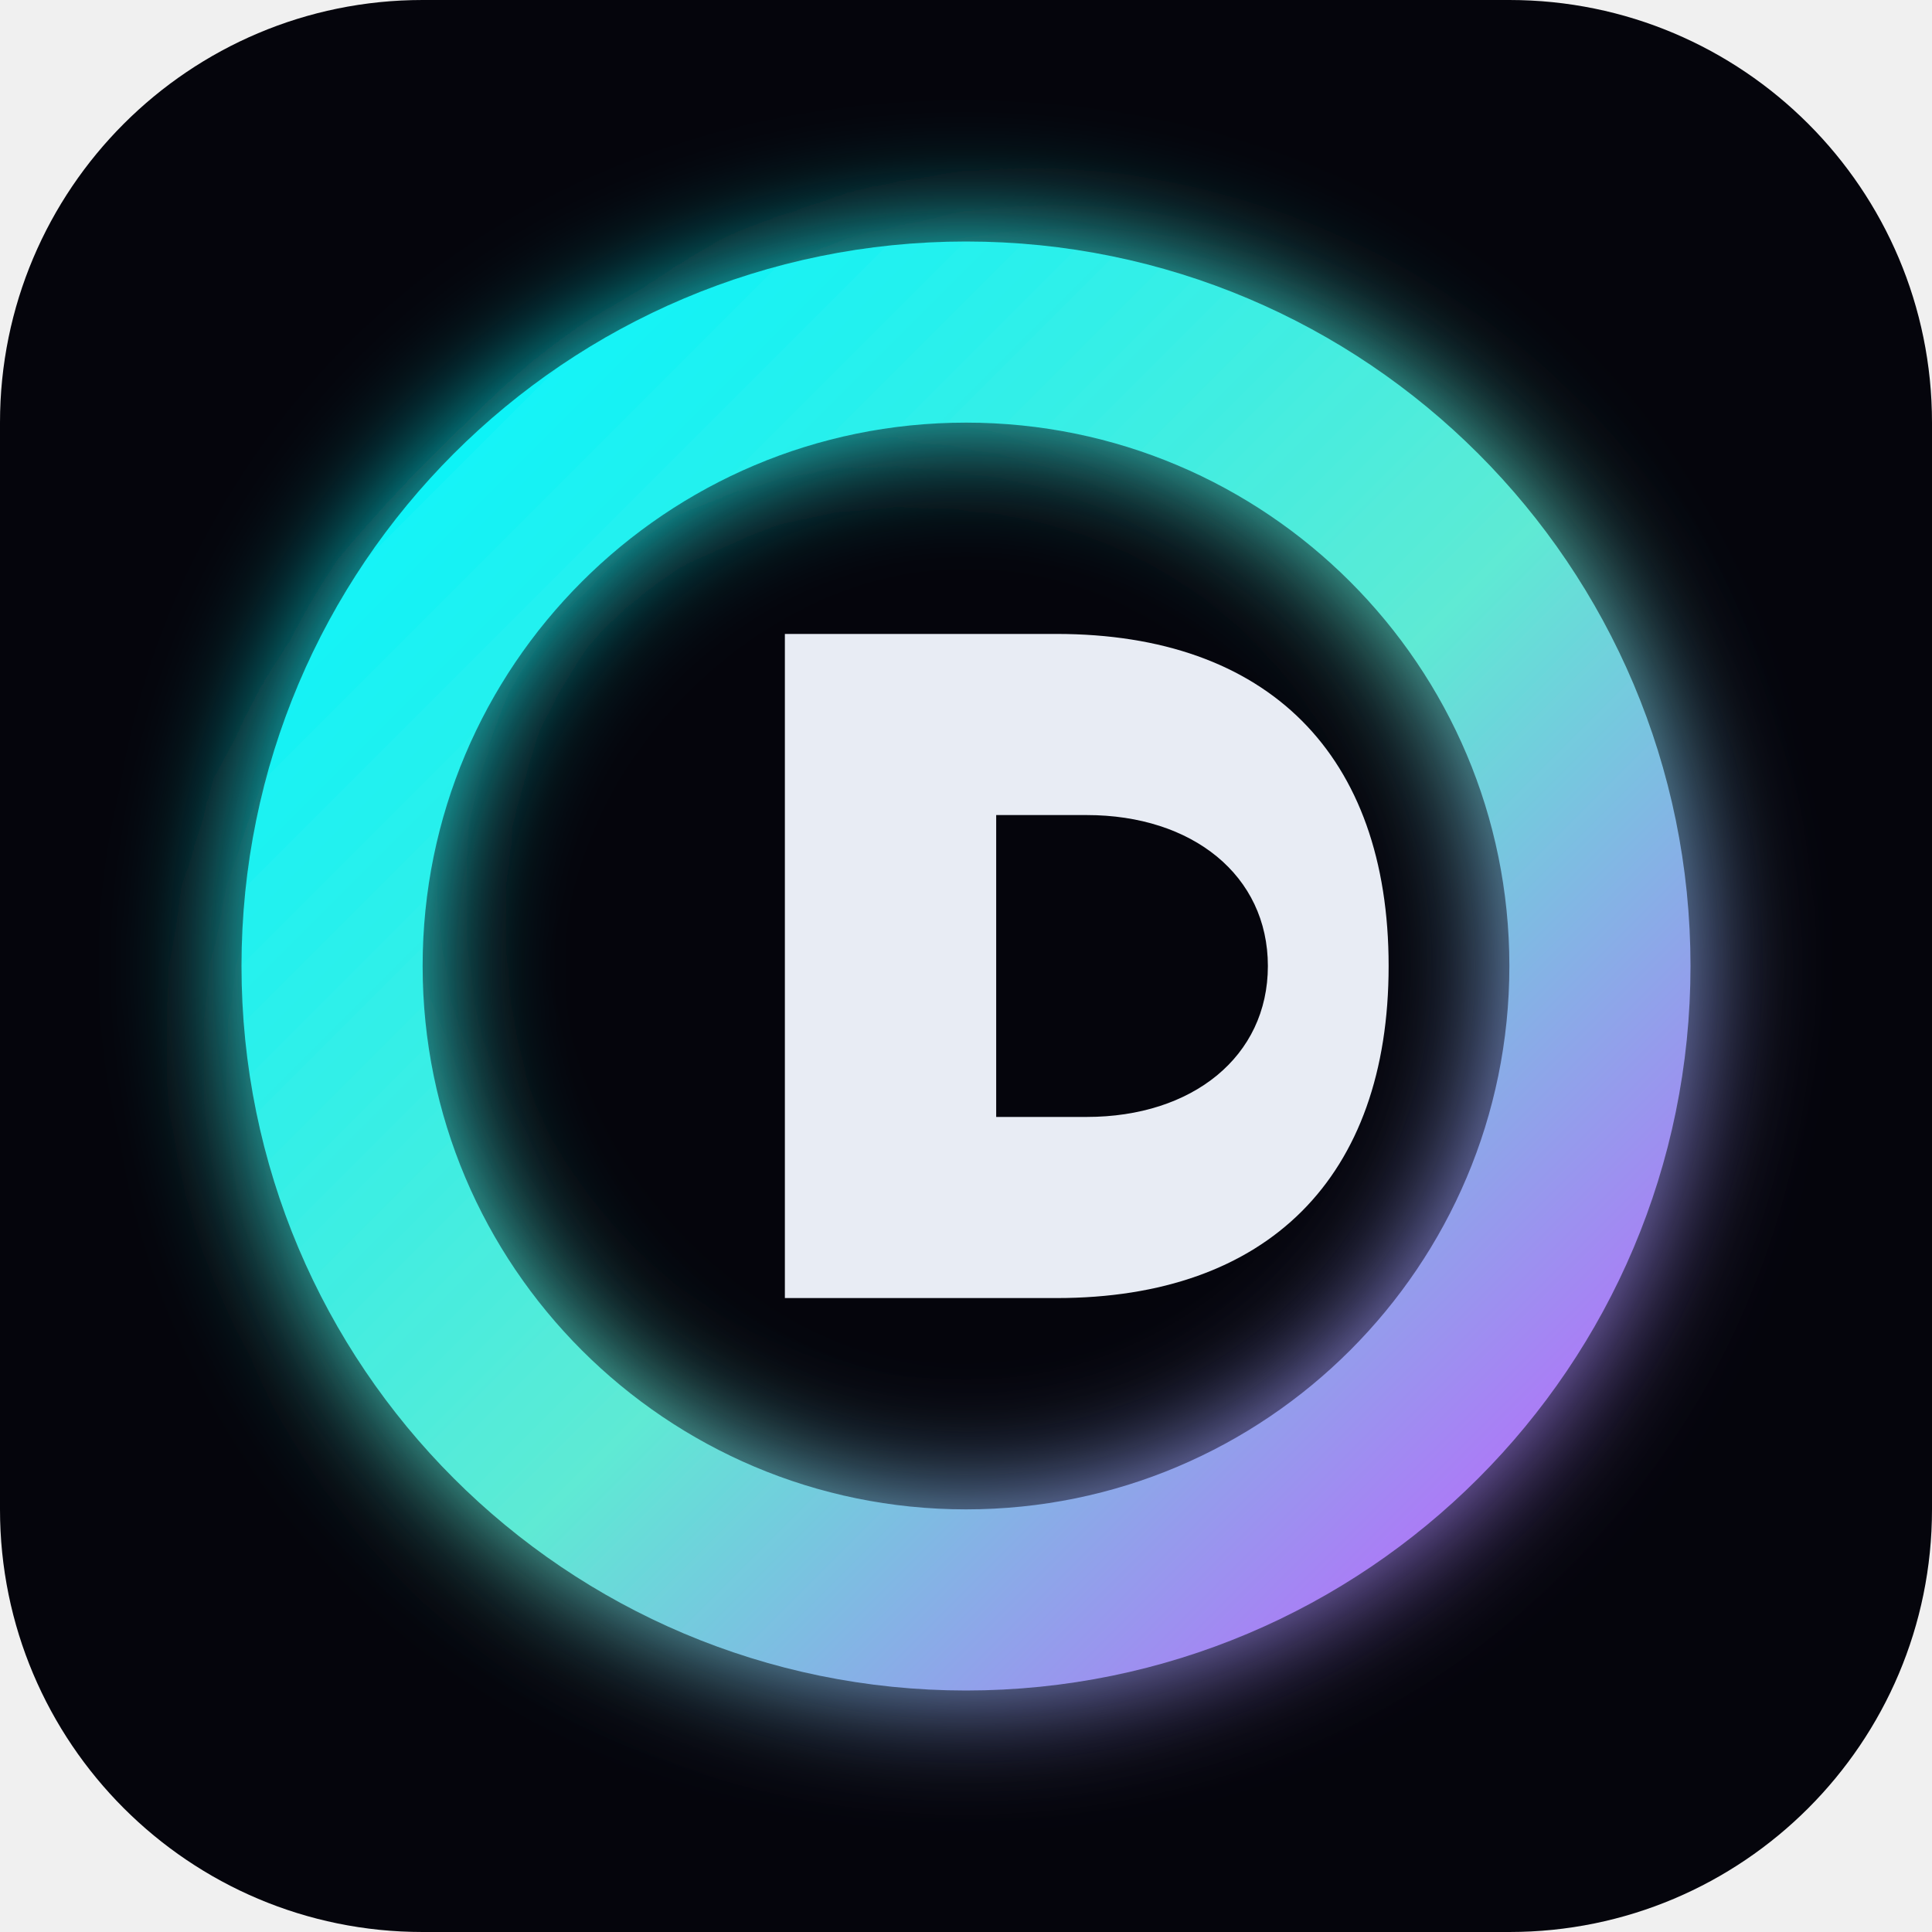
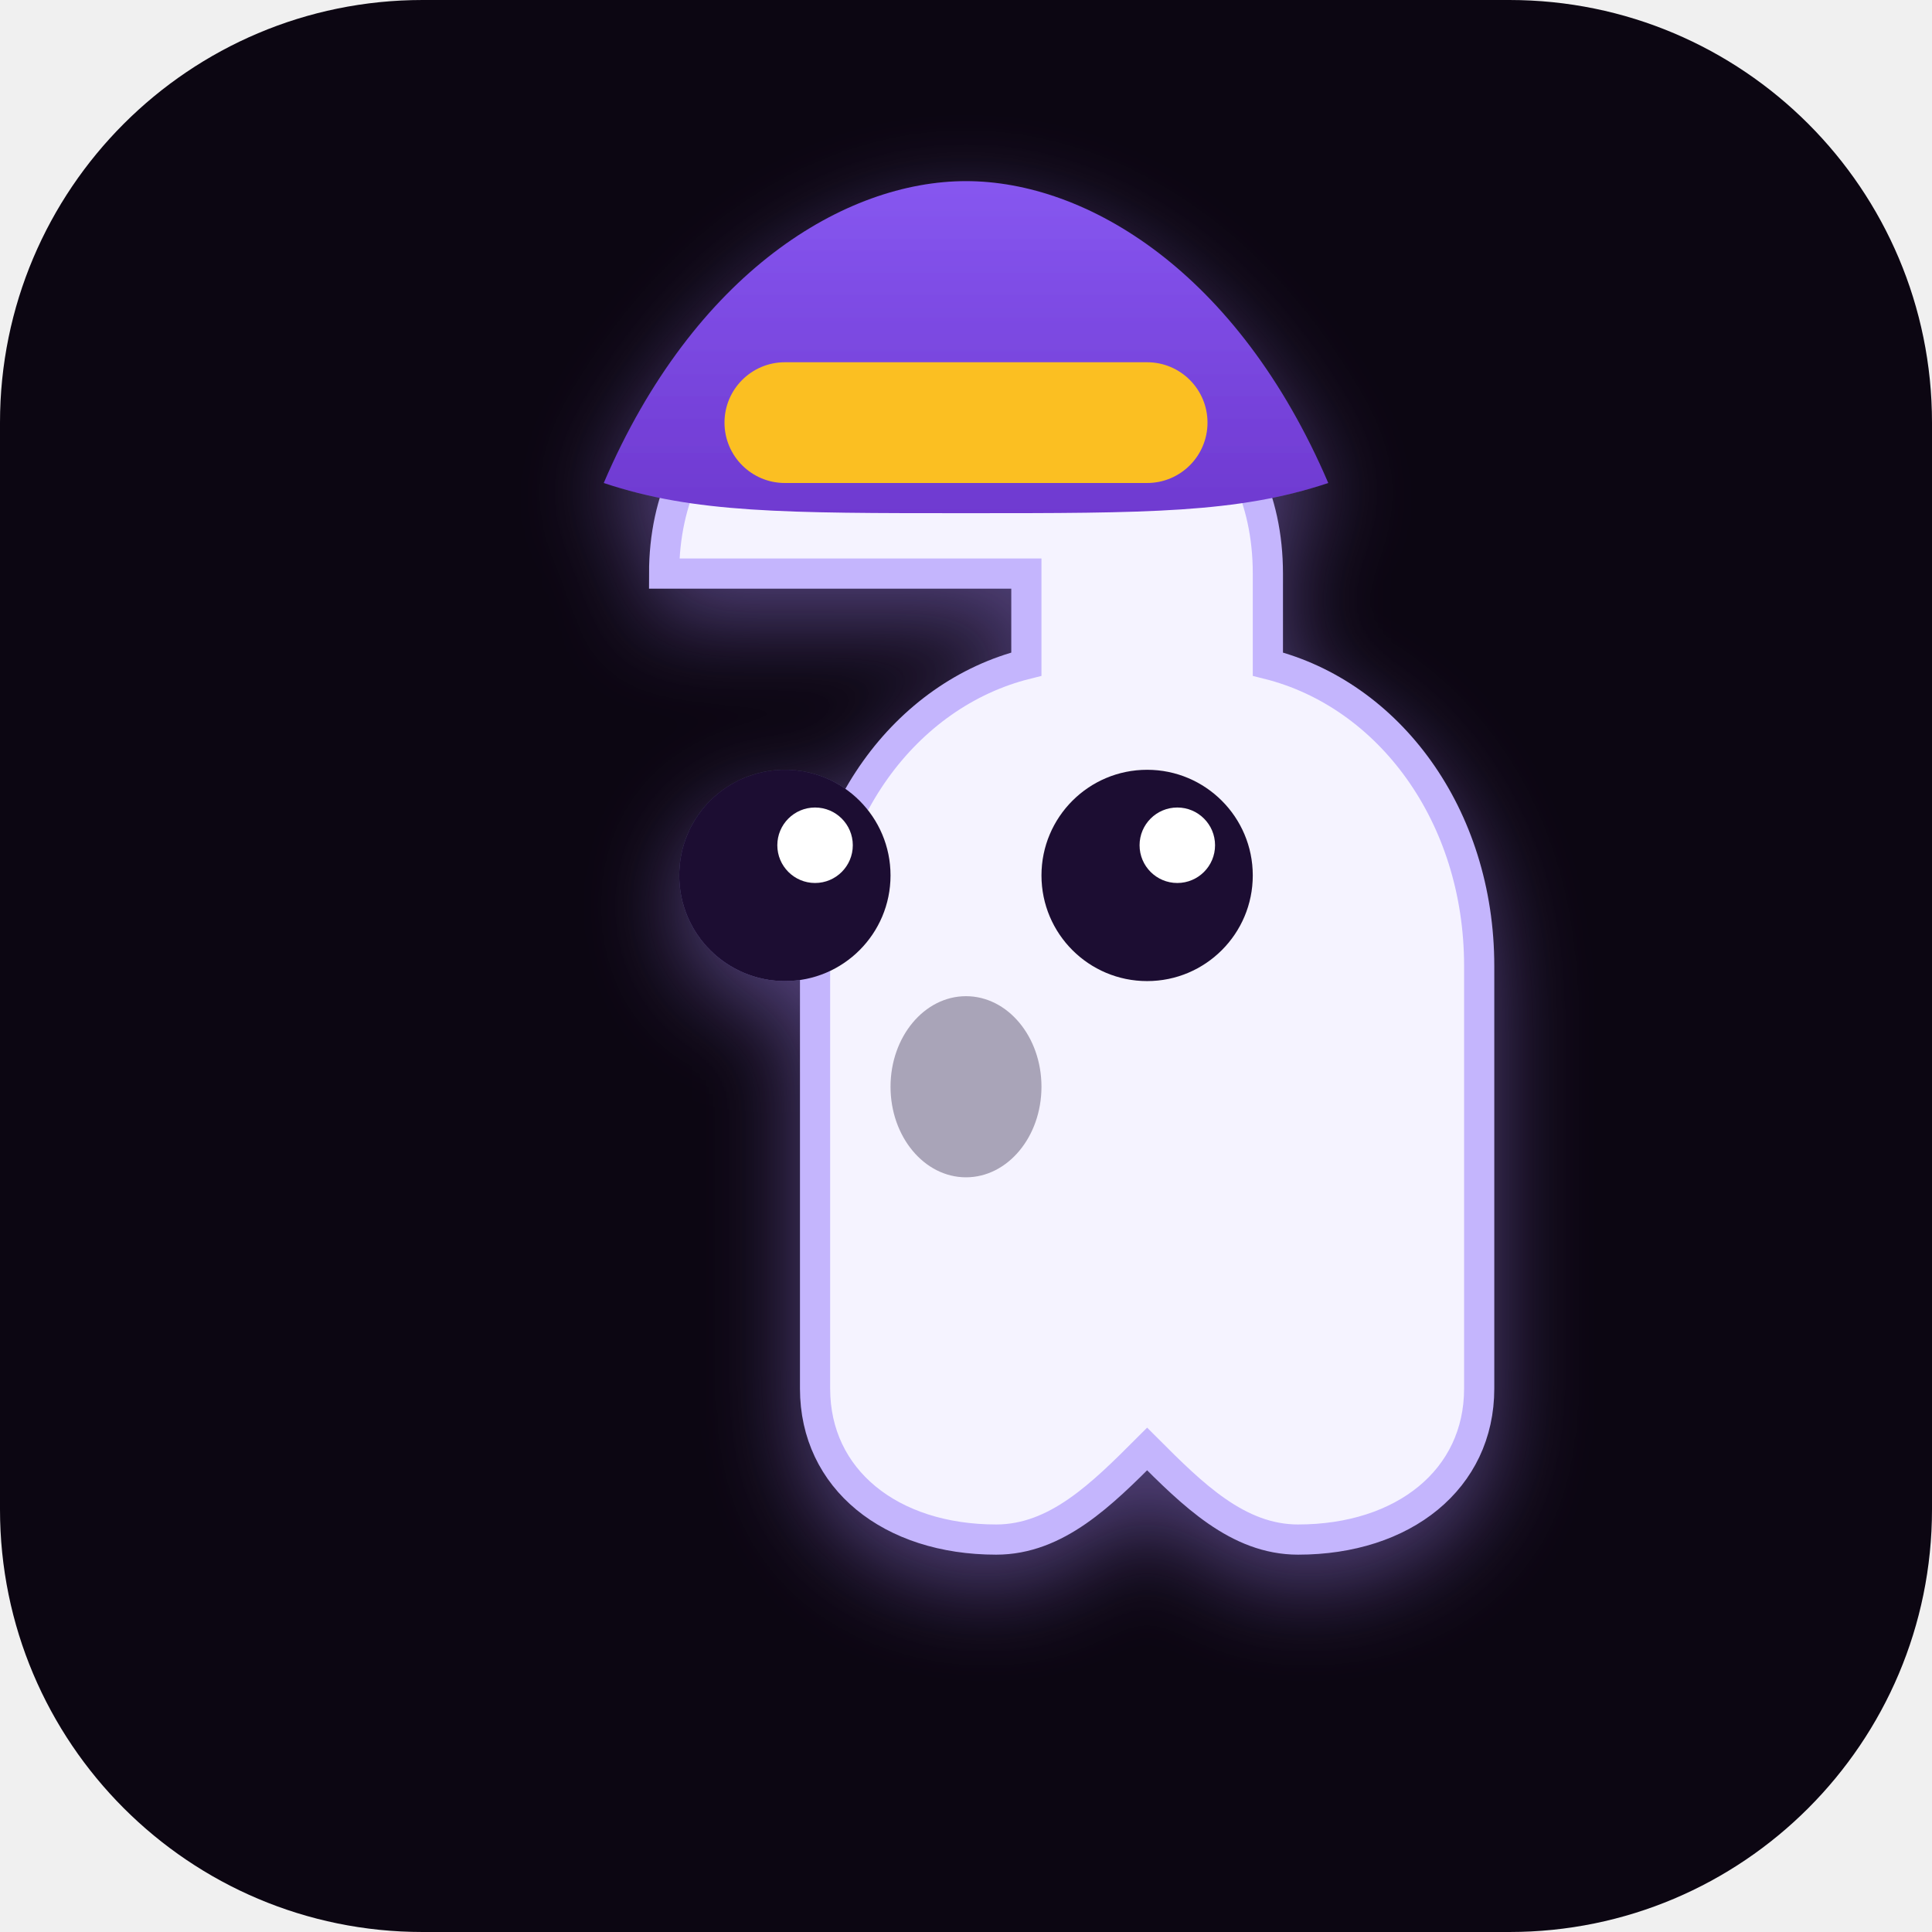
<svg xmlns="http://www.w3.org/2000/svg" viewBox="0 0 128 128">
  <defs>
-     <linearGradient id="g" x1="0" y1="0" x2="1" y2="1">
-       <stop offset="0" stop-color="#00f5ff" />
-       <stop offset="0.55" stop-color="#5eead4" />
-       <stop offset="1" stop-color="#bf5fff" />
+     <linearGradient id="hat" x1="64" y1="8" x2="64" y2="52" gradientUnits="userSpaceOnUse">
+       <stop stop-color="#8b5cf6" />
+       <stop offset="1" stop-color="#5b21b6" />
    </linearGradient>
-     <filter id="glow" x="-30%" y="-30%" width="160%" height="160%">
-       <feGaussianBlur stdDeviation="4" result="b" />
-       <feMerge>
-         <feMergeNode in="b" />
-         <feMergeNode in="SourceGraphic" />
-       </feMerge>
+     <filter id="soft" x="-20%" y="-20%" width="140%" height="140%">
+       <feDropShadow dx="0" dy="2" stdDeviation="3" flood-color="#a78bfa" flood-opacity="0.45" />
    </filter>
  </defs>
-   <rect width="128" height="128" rx="28" fill="#05050c" />
-   <circle cx="64" cy="64" r="42" fill="none" stroke="url(#g)" stroke-width="12" filter="url(#glow)" />
-   <path d="M52 86V42h18c14 0 22 8 22 22s-8 22-22 22H52zm14-12h6c7 0 12-4 12-10s-5-10-12-10h-6v20z" fill="#e8ecf4" />
+   <rect width="128" height="128" rx="28" fill="#0c0612" />
+   <g filter="url(#soft)">
+     <path d="M44 38c0-10 8-16 20-16s20 6 20 16v6c8 2 14 10 14 20v28c0 6-5 10-12 10-4 0-7-3-10-6-3 3-6 6-10 6-7 0-12-4-12-10V64c0-10 6-18 14-20v-6z" fill="#f5f3ff" stroke="#c4b5fd" stroke-width="2" />
+     <path d="M40 32c6-14 16-20 24-20s18 6 24 20c-6 2-12 2-24 2s-18 0-24-2z" fill="url(#hat)" />
+     <rect x="48" y="24" width="32" height="8" rx="4" fill="#fbbf24" />
+     <circle cx="52" cy="58" r="7" fill="#1e1033" />
+     <circle cx="76" cy="58" r="7" fill="#1e1033" />
+     <circle cx="54" cy="56" r="2.5" fill="#fff" />
+     <circle cx="78" cy="56" r="2.5" fill="#fff" />
+     <ellipse cx="64" cy="72" rx="5" ry="6" fill="#1e1033" opacity="0.35" />
+   </g>
</svg>
